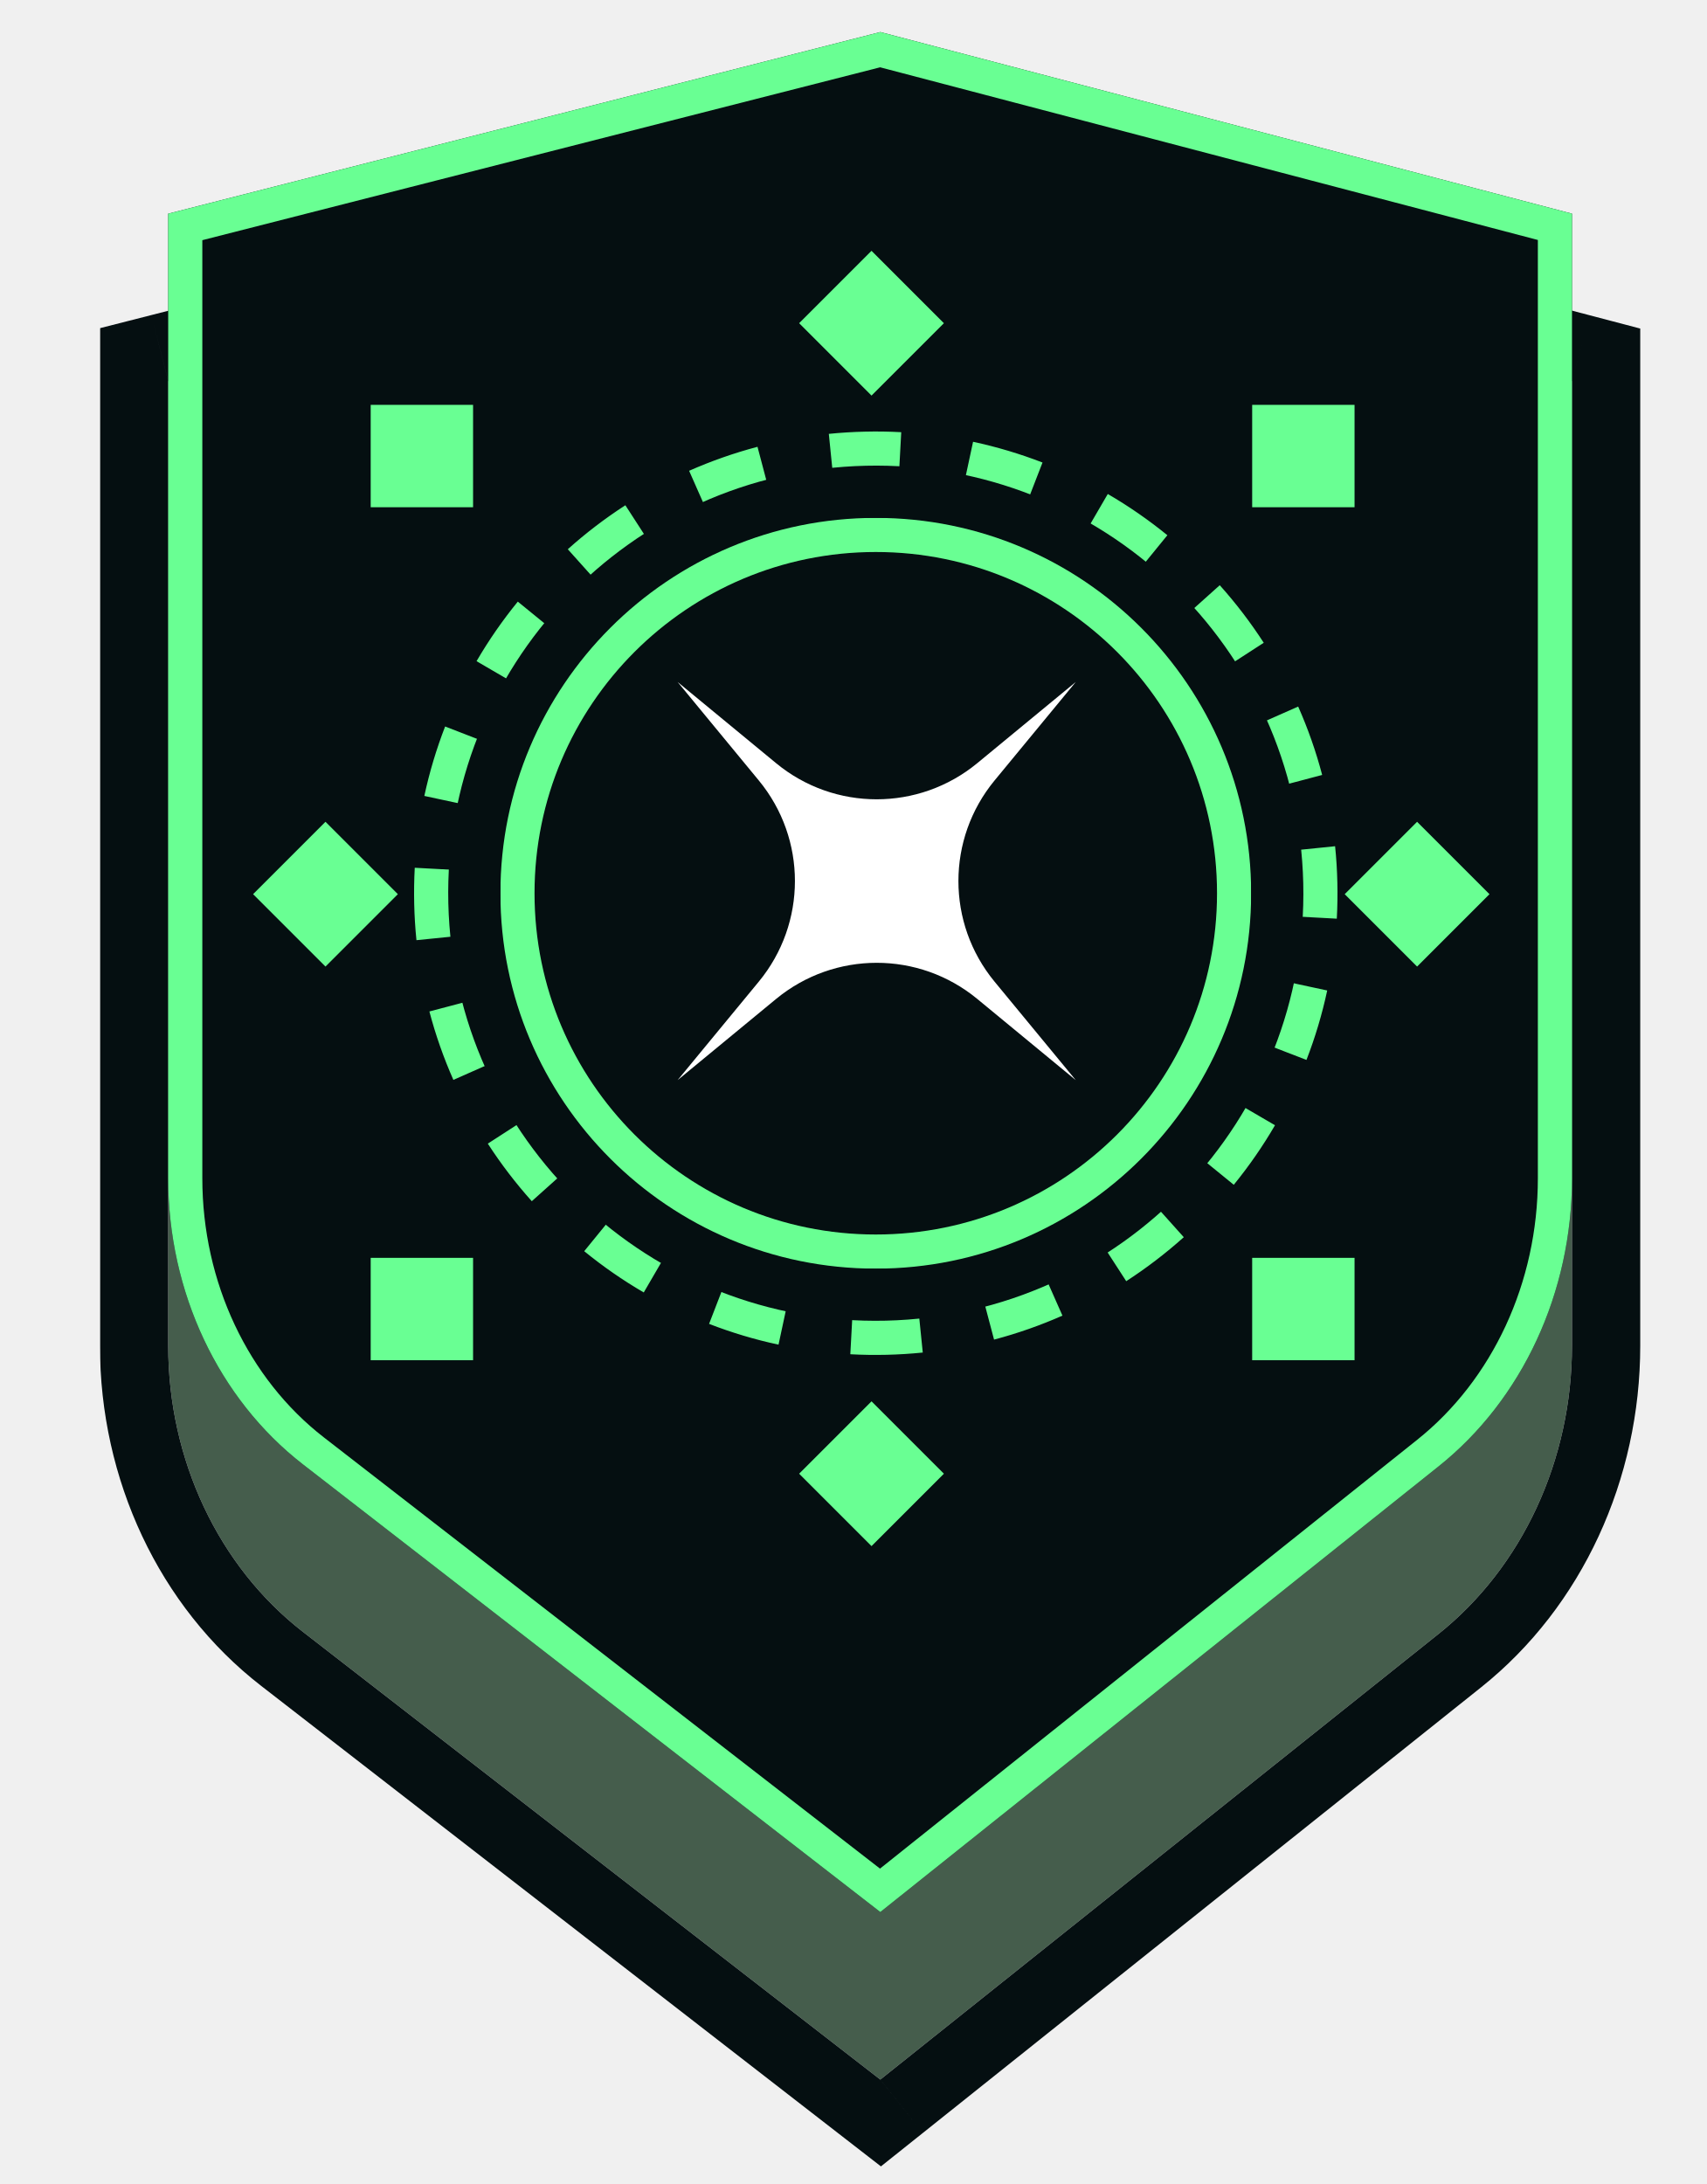
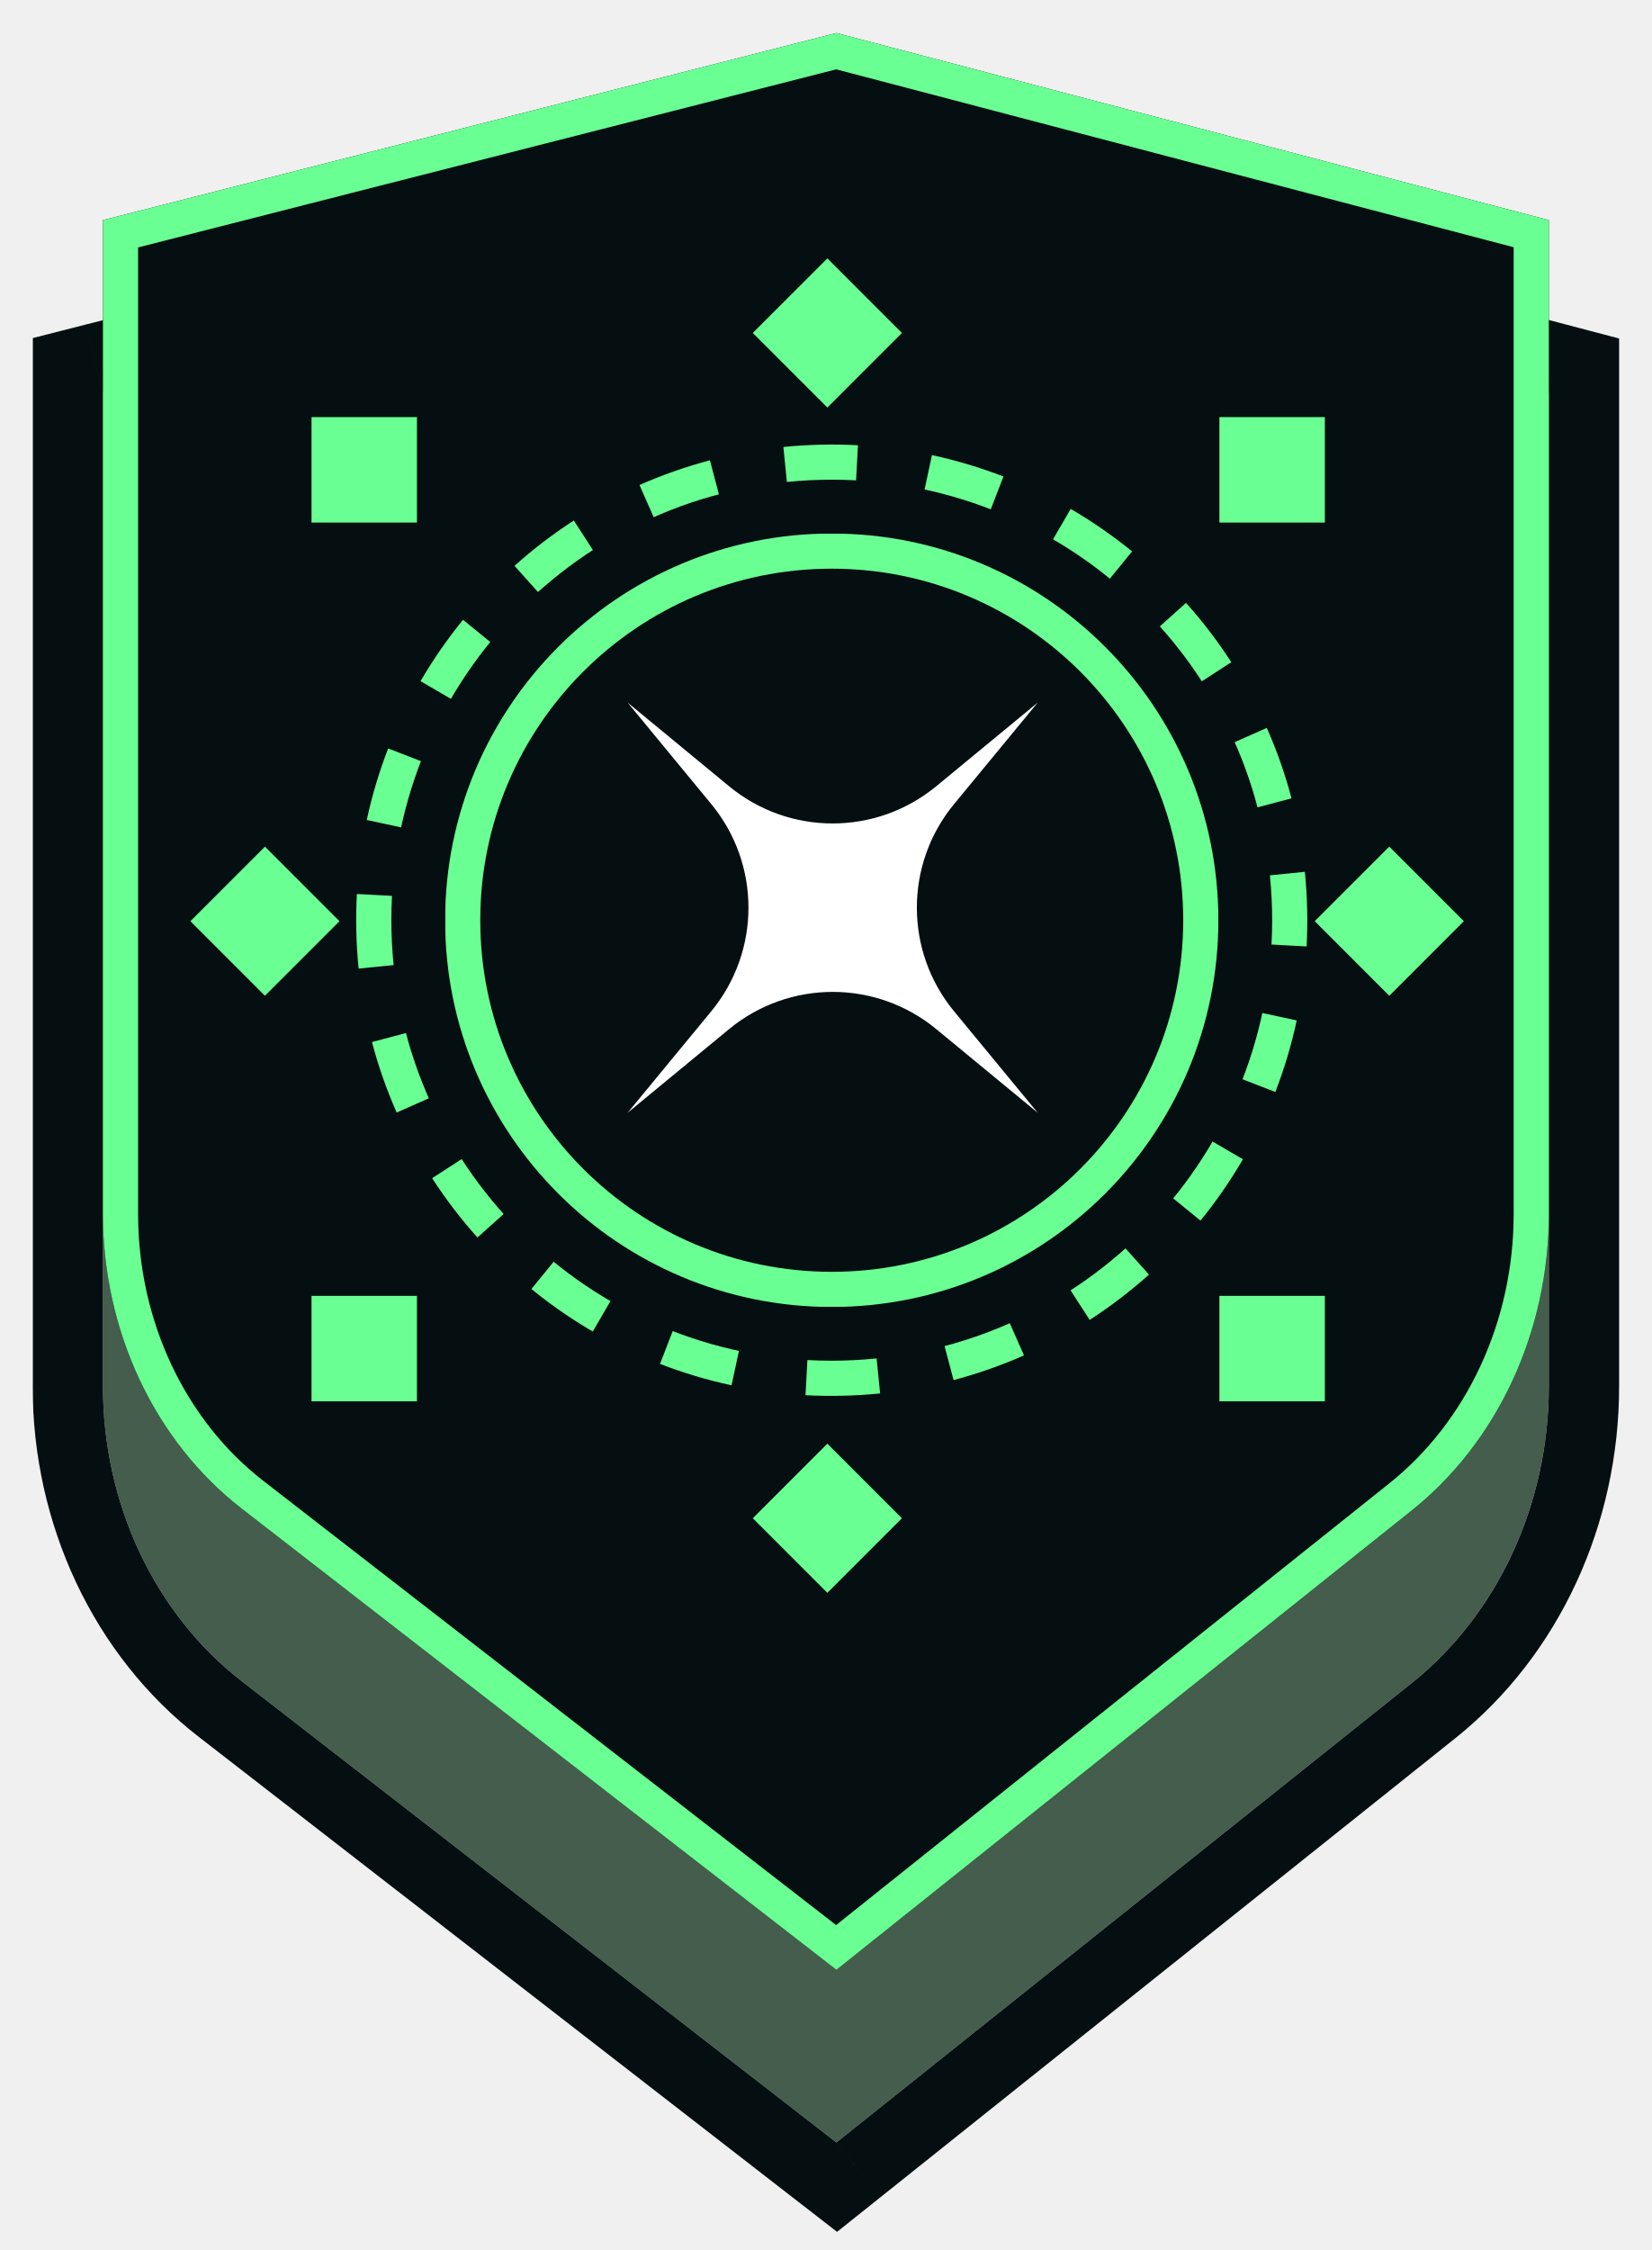
- <svg xmlns="http://www.w3.org/2000/svg" width="50" height="64" viewBox="0 0 50 64" fill="none">
-   <mask id="path-1-outside-1_2_2037" maskUnits="userSpaceOnUse" x="2.929" y="2.849" width="46" height="61" fill="black">
-     <rect fill="white" x="2.929" y="2.849" width="46" height="61" />
-     <path d="M25.797 60.94L8.877 47.82C6.402 45.901 4.929 42.774 4.929 39.437L4.929 11.171L25.797 5.849L46.066 11.171L46.066 39.437C46.066 42.78 44.612 45.92 42.157 47.88L25.797 60.94Z" />
+ <svg xmlns="http://www.w3.org/2000/svg" width="47" height="64" viewBox="0 0 47 64" fill="none">
+   <mask id="path-1-outside-1_2_2037" maskUnits="userSpaceOnUse" x="0.929" y="2.849" width="46" height="61" fill="black">
+     <rect fill="white" x="0.929" y="2.849" width="46" height="61" />
+     <path d="M23.797 60.94L6.877 47.82C4.402 45.901 2.929 42.774 2.929 39.437L2.929 11.171L23.797 5.849L44.066 11.171L44.066 39.437C44.066 42.78 42.612 45.92 40.157 47.88L23.797 60.94Z" />
  </mask>
-   <path d="M25.797 60.94L8.877 47.82C6.402 45.901 4.929 42.774 4.929 39.437L4.929 11.171L25.797 5.849L46.066 11.171L46.066 39.437C46.066 42.78 44.612 45.92 42.157 47.88L25.797 60.94Z" fill="#455D4C" />
-   <path d="M8.877 47.82L7.651 49.401L7.651 49.401L8.877 47.82ZM25.797 60.94L24.572 62.52L25.815 63.484L27.045 62.503L25.797 60.94ZM4.929 11.171L4.435 9.233L2.929 9.617L2.929 11.171L4.929 11.171ZM4.929 39.437L6.929 39.437L6.929 39.437L4.929 39.437ZM25.797 5.849L26.305 3.914L25.805 3.783L25.303 3.911L25.797 5.849ZM46.066 11.171L48.066 11.171L48.066 9.628L46.574 9.236L46.066 11.171ZM46.066 39.437L44.066 39.437L44.066 39.437L46.066 39.437ZM42.157 47.88L43.405 49.443L43.405 49.443L42.157 47.88ZM7.651 49.401L24.572 62.52L27.023 59.359L10.102 46.239L7.651 49.401ZM2.929 11.171L2.929 39.437L6.929 39.437L6.929 11.171L2.929 11.171ZM25.303 3.911L4.435 9.233L5.424 13.108L26.292 7.787L25.303 3.911ZM46.574 9.236L26.305 3.914L25.289 7.783L45.558 13.105L46.574 9.236ZM48.066 39.437L48.066 11.171L44.066 11.171L44.066 39.437L48.066 39.437ZM27.045 62.503L43.405 49.443L40.909 46.317L24.55 59.377L27.045 62.503ZM43.405 49.443C46.369 47.076 48.066 43.343 48.066 39.437L44.066 39.437C44.066 42.217 42.855 44.764 40.909 46.317L43.405 49.443ZM10.102 46.239C8.152 44.727 6.929 42.202 6.929 39.437L2.929 39.437C2.929 43.345 4.652 47.075 7.651 49.401L10.102 46.239Z" fill="#050F11" mask="url(#path-1-outside-1_2_2037)" />
+   <path d="M23.797 60.94L6.877 47.82C4.402 45.901 2.929 42.774 2.929 39.437L2.929 11.171L23.797 5.849L44.066 11.171L44.066 39.437C44.066 42.78 42.612 45.92 40.157 47.88L23.797 60.94Z" fill="#455D4C" />
+   <path d="M6.877 47.82L5.651 49.401L5.651 49.401L6.877 47.82ZM23.797 60.94L22.572 62.52L23.815 63.484L25.045 62.503L23.797 60.94ZM2.929 11.171L2.435 9.233L0.929 9.617L0.929 11.171L2.929 11.171ZM2.929 39.437L4.929 39.437L4.929 39.437L2.929 39.437ZM23.797 5.849L24.305 3.914L23.805 3.783L23.303 3.911L23.797 5.849ZM44.066 11.171L46.066 11.171L46.066 9.628L44.574 9.236L44.066 11.171ZM44.066 39.437L42.066 39.437L42.066 39.437L44.066 39.437ZM40.157 47.88L41.405 49.443L41.405 49.443L40.157 47.88ZM5.651 49.401L22.572 62.52L25.023 59.359L8.102 46.239L5.651 49.401ZM0.929 11.171L0.929 39.437L4.929 39.437L4.929 11.171L0.929 11.171ZM23.303 3.911L2.435 9.233L3.424 13.108L24.292 7.787L23.303 3.911ZM44.574 9.236L24.305 3.914L23.289 7.783L43.558 13.105L44.574 9.236ZM46.066 39.437L46.066 11.171L42.066 11.171L42.066 39.437L46.066 39.437ZM25.045 62.503L41.405 49.443L38.909 46.317L22.55 59.377L25.045 62.503ZM41.405 49.443C44.369 47.076 46.066 43.343 46.066 39.437L42.066 39.437C42.066 42.217 40.855 44.764 38.909 46.317L41.405 49.443ZM8.102 46.239C6.152 44.727 4.929 42.202 4.929 39.437L0.929 39.437C0.929 43.345 2.652 47.075 5.651 49.401L8.102 46.239Z" fill="#050F11" mask="url(#path-1-outside-1_2_2037)" />
  <mask id="path-3-inside-2_2_2037" fill="white">
-     <path d="M25.797 56.03L8.877 42.911C6.402 40.992 4.929 37.864 4.929 34.528L4.929 6.261L25.797 0.939L46.066 6.261V13.328V20.395V27.461L46.066 34.528C46.066 37.871 44.612 41.011 42.157 42.97L25.797 56.03Z" />
+     <path d="M23.797 56.03L6.877 42.911C4.402 40.992 2.929 37.864 2.929 34.528L2.929 6.261L23.797 0.939L44.066 6.261V13.328V20.395V27.461L44.066 34.528C44.066 37.871 42.612 41.011 40.157 42.97L23.797 56.03Z" />
  </mask>
-   <path d="M25.797 56.03L8.877 42.911C6.402 40.992 4.929 37.864 4.929 34.528L4.929 6.261L25.797 0.939L46.066 6.261V13.328V20.395V27.461L46.066 34.528C46.066 37.871 44.612 41.011 42.157 42.97L25.797 56.03Z" fill="#050F11" />
-   <path d="M8.877 42.911L8.264 43.701L8.264 43.701L8.877 42.911ZM25.797 56.03L25.184 56.821L25.806 57.303L26.421 56.812L25.797 56.03ZM4.929 6.261L4.682 5.292L3.929 5.484L3.929 6.261L4.929 6.261ZM4.929 34.528L5.929 34.528L5.929 34.528L4.929 34.528ZM25.797 0.939L26.051 -0.028L25.801 -0.093L25.55 -0.03L25.797 0.939ZM46.066 6.261H47.066V5.49L46.32 5.294L46.066 6.261ZM46.066 34.528L47.066 34.528L47.066 34.528L46.066 34.528ZM42.157 42.97L42.781 43.752L42.781 43.752L42.157 42.97ZM46.066 27.461L45.066 27.461L45.066 27.461L46.066 27.461ZM8.264 43.701L25.184 56.821L26.41 55.24L9.489 42.12L8.264 43.701ZM3.929 6.261L3.929 34.528L5.929 34.528L5.929 6.261L3.929 6.261ZM25.55 -0.03L4.682 5.292L5.176 7.23L26.044 1.908L25.55 -0.03ZM46.32 5.294L26.051 -0.028L25.543 1.907L45.812 7.228L46.32 5.294ZM26.421 56.812L42.781 43.752L41.533 42.189L25.173 55.249L26.421 56.812ZM42.781 43.752C45.49 41.589 47.066 38.152 47.066 34.528L45.066 34.528C45.066 37.589 43.733 40.432 41.533 42.189L42.781 43.752ZM9.489 42.12C7.277 40.405 5.929 37.579 5.929 34.528L3.929 34.528C3.929 38.15 5.527 41.579 8.264 43.701L9.489 42.12ZM47.066 20.395V13.328H45.066V20.395H47.066ZM47.066 13.328V6.261H45.066V13.328H47.066ZM47.066 34.528L47.066 27.461L45.066 27.461L45.066 34.528L47.066 34.528ZM47.066 27.461V20.395H45.066V27.461H47.066Z" fill="#69FF93" mask="url(#path-3-inside-2_2_2037)" />
-   <rect x="23.418" y="9.471" width="3" height="3" transform="rotate(-45 23.4179 9.47107)" fill="#69FF93" />
-   <rect x="39.406" y="26.203" width="3" height="3" transform="rotate(-45 39.4055 26.2035)" fill="#69FF93" />
-   <rect x="36.694" y="11.864" width="3" height="3" fill="#69FF93" />
-   <rect x="10.863" y="11.864" width="3" height="3" fill="#69FF93" />
-   <rect x="36.694" y="36.86" width="3" height="3" fill="#69FF93" />
-   <rect x="10.863" y="36.86" width="3" height="3" fill="#69FF93" />
-   <rect x="7.417" y="26.203" width="3" height="3" transform="rotate(-45 7.41678 26.2035)" fill="#69FF93" />
-   <rect x="23.418" y="43.186" width="3" height="3" transform="rotate(-45 23.4179 43.1859)" fill="#69FF93" />
-   <mask id="path-13-outside-3_2_2037" maskUnits="userSpaceOnUse" x="11.822" y="12.31" width="28.647" height="28.647" fill="black">
-     <rect fill="white" x="11.822" y="12.31" width="28.647" height="28.647" />
-     <path d="M38.191 25.882C38.352 32.8 32.875 38.539 25.957 38.701C19.039 38.863 13.3 33.386 13.138 26.468C12.976 19.549 18.453 13.81 25.371 13.648C32.289 13.487 38.029 18.964 38.191 25.882Z" />
+   <path d="M23.797 56.03L6.877 42.911C4.402 40.992 2.929 37.864 2.929 34.528L2.929 6.261L23.797 0.939L44.066 6.261V13.328V20.395V27.461L44.066 34.528C44.066 37.871 42.612 41.011 40.157 42.97L23.797 56.03Z" fill="#050F11" />
+   <path d="M6.877 42.911L6.264 43.701L6.264 43.701L6.877 42.911ZM23.797 56.03L23.184 56.821L23.806 57.303L24.421 56.812L23.797 56.03ZM2.929 6.261L2.682 5.292L1.929 5.484L1.929 6.261L2.929 6.261ZM2.929 34.528L3.929 34.528L3.929 34.528L2.929 34.528ZM23.797 0.939L24.051 -0.028L23.801 -0.093L23.55 -0.03L23.797 0.939ZM44.066 6.261H45.066V5.49L44.32 5.294L44.066 6.261ZM44.066 34.528L45.066 34.528L45.066 34.528L44.066 34.528ZM40.157 42.97L40.781 43.752L40.781 43.752L40.157 42.97ZM44.066 27.461L43.066 27.461L43.066 27.461L44.066 27.461ZM6.264 43.701L23.184 56.821L24.41 55.24L7.489 42.12L6.264 43.701ZM1.929 6.261L1.929 34.528L3.929 34.528L3.929 6.261L1.929 6.261ZM23.55 -0.03L2.682 5.292L3.176 7.23L24.044 1.908L23.55 -0.03ZM44.32 5.294L24.051 -0.028L23.543 1.907L43.812 7.228L44.32 5.294ZM24.421 56.812L40.781 43.752L39.533 42.189L23.173 55.249L24.421 56.812ZM40.781 43.752C43.49 41.589 45.066 38.152 45.066 34.528L43.066 34.528C43.066 37.589 41.733 40.432 39.533 42.189L40.781 43.752ZM7.489 42.12C5.277 40.405 3.929 37.579 3.929 34.528L1.929 34.528C1.929 38.15 3.527 41.579 6.264 43.701L7.489 42.12ZM45.066 20.395V13.328H43.066V20.395H45.066ZM45.066 13.328V6.261H43.066V13.328H45.066ZM45.066 34.528L45.066 27.461L43.066 27.461L43.066 34.528L45.066 34.528ZM45.066 27.461V20.395H43.066V27.461H45.066Z" fill="#69FF93" mask="url(#path-3-inside-2_2_2037)" />
+   <rect x="21.418" y="9.471" width="3" height="3" transform="rotate(-45 21.4179 9.47107)" fill="#69FF93" />
+   <rect x="37.406" y="26.203" width="3" height="3" transform="rotate(-45 37.4055 26.2035)" fill="#69FF93" />
+   <rect x="34.694" y="11.864" width="3" height="3" fill="#69FF93" />
+   <rect x="8.863" y="11.864" width="3" height="3" fill="#69FF93" />
+   <rect x="34.694" y="36.86" width="3" height="3" fill="#69FF93" />
+   <rect x="8.863" y="36.86" width="3" height="3" fill="#69FF93" />
+   <rect x="5.417" y="26.203" width="3" height="3" transform="rotate(-45 5.41678 26.2035)" fill="#69FF93" />
+   <rect x="21.418" y="43.186" width="3" height="3" transform="rotate(-45 21.4179 43.1859)" fill="#69FF93" />
+   <mask id="path-13-outside-3_2_2037" maskUnits="userSpaceOnUse" x="9.822" y="12.31" width="28.647" height="28.647" fill="black">
+     <rect fill="white" x="9.822" y="12.31" width="28.647" height="28.647" />
+     <path d="M36.191 25.882C36.352 32.8 30.875 38.539 23.957 38.701C17.039 38.863 11.3 33.386 11.138 26.468C10.976 19.549 16.453 13.81 23.371 13.648C30.289 13.487 36.029 18.964 36.191 25.882Z" />
  </mask>
-   <path d="M38.191 25.882C38.352 32.8 32.875 38.539 25.957 38.701C19.039 38.863 13.3 33.386 13.138 26.468C12.976 19.549 18.453 13.81 25.371 13.648C32.289 13.487 38.029 18.964 38.191 25.882Z" fill="#050F11" />
-   <path d="M38.69 25.87C38.682 25.526 38.661 25.186 38.627 24.849L37.632 24.949C37.663 25.261 37.683 25.575 37.691 25.894L38.69 25.87ZM38.262 22.837C38.086 22.171 37.859 21.526 37.585 20.907L36.671 21.311C36.923 21.883 37.133 22.478 37.295 23.092L38.262 22.837ZM36.613 19.108C36.242 18.533 35.826 17.99 35.372 17.483L34.627 18.151C35.047 18.619 35.43 19.12 35.773 19.651L36.613 19.108ZM33.893 16.072C33.365 15.642 32.803 15.252 32.212 14.908L31.709 15.772C32.255 16.09 32.773 16.449 33.261 16.847L33.893 16.072ZM30.369 14.021C29.738 13.776 29.083 13.579 28.41 13.435L28.2 14.412C28.821 14.546 29.425 14.727 30.008 14.953L30.369 14.021ZM26.383 13.164C26.045 13.146 25.704 13.14 25.36 13.149L25.383 14.148C25.701 14.141 26.017 14.146 26.329 14.163L26.383 13.164ZM25.36 13.149C25.016 13.157 24.675 13.178 24.338 13.212L24.439 14.207C24.75 14.175 25.065 14.156 25.383 14.148L25.36 13.149ZM22.326 13.577C21.66 13.753 21.015 13.98 20.396 14.254L20.801 15.168C21.372 14.916 21.967 14.706 22.581 14.544L22.326 13.577ZM18.597 15.226C18.023 15.597 17.48 16.013 16.973 16.467L17.64 17.212C18.108 16.792 18.61 16.409 19.14 16.066L18.597 15.226ZM15.561 17.946C15.131 18.474 14.741 19.036 14.397 19.627L15.261 20.13C15.579 19.584 15.939 19.066 16.336 18.578L15.561 17.946ZM13.51 21.47C13.265 22.101 13.069 22.756 12.924 23.429L13.902 23.639C14.035 23.017 14.217 22.413 14.442 21.831L13.51 21.47ZM12.654 25.456C12.635 25.794 12.63 26.135 12.638 26.479L13.638 26.456C13.63 26.138 13.635 25.822 13.652 25.51L12.654 25.456ZM12.638 26.479C12.646 26.823 12.667 27.164 12.701 27.501L13.696 27.4C13.665 27.089 13.645 26.774 13.638 26.456L12.638 26.479ZM13.066 29.513C13.242 30.179 13.469 30.823 13.743 31.443L14.658 31.038C14.405 30.467 14.195 29.872 14.033 29.257L13.066 29.513ZM14.715 33.242C15.087 33.816 15.502 34.359 15.957 34.866L16.701 34.199C16.282 33.731 15.898 33.229 15.555 32.699L14.715 33.242ZM17.436 36.278C17.963 36.708 18.525 37.098 19.116 37.442L19.62 36.578C19.074 36.26 18.555 35.9 18.067 35.503L17.436 36.278ZM20.959 38.329C21.59 38.574 22.245 38.77 22.919 38.915L23.128 37.937C22.507 37.804 21.903 37.622 21.32 37.397L20.959 38.329ZM24.945 39.185C25.283 39.204 25.625 39.209 25.969 39.201L25.945 38.201C25.627 38.209 25.312 38.204 24.999 38.187L24.945 39.185ZM25.969 39.201C26.313 39.193 26.653 39.172 26.99 39.138L26.89 38.143C26.578 38.174 26.263 38.194 25.945 38.201L25.969 39.201ZM29.002 38.773C29.668 38.597 30.313 38.37 30.932 38.096L30.527 37.181C29.956 37.434 29.361 37.644 28.747 37.806L29.002 38.773ZM32.731 37.124C33.306 36.752 33.849 36.337 34.356 35.882L33.688 35.138C33.22 35.557 32.718 35.941 32.188 36.284L32.731 37.124ZM35.767 34.403C36.197 33.876 36.587 33.314 36.931 32.722L36.067 32.219C35.749 32.765 35.389 33.284 34.992 33.771L35.767 34.403ZM37.818 30.88C38.063 30.249 38.26 29.594 38.404 28.92L37.427 28.71C37.293 29.332 37.112 29.936 36.886 30.518L37.818 30.88ZM38.675 26.894C38.693 26.555 38.698 26.214 38.69 25.87L37.691 25.894C37.698 26.212 37.693 26.527 37.676 26.84L38.675 26.894ZM39.19 25.858C39.182 25.502 39.16 25.148 39.124 24.798L37.135 25C37.165 25.298 37.184 25.6 37.191 25.905L39.19 25.858ZM38.745 22.709C38.563 22.017 38.327 21.348 38.042 20.705L36.213 21.514C36.456 22.061 36.656 22.631 36.812 23.22L38.745 22.709ZM37.033 18.836C36.647 18.24 36.216 17.676 35.744 17.149L34.255 18.484C34.657 18.933 35.025 19.414 35.353 19.922L37.033 18.836ZM34.209 15.684C33.661 15.238 33.077 14.833 32.463 14.476L31.457 16.204C31.98 16.509 32.478 16.853 32.945 17.234L34.209 15.684ZM30.55 13.554C29.894 13.3 29.214 13.096 28.515 12.946L28.095 14.901C28.69 15.029 29.269 15.203 29.827 15.419L30.55 13.554ZM26.41 12.665C26.059 12.646 25.705 12.64 25.348 12.649L25.395 14.648C25.7 14.641 26.002 14.646 26.302 14.662L26.41 12.665ZM25.348 12.649C24.991 12.657 24.637 12.679 24.288 12.714L24.489 14.704C24.788 14.674 25.09 14.655 25.395 14.648L25.348 12.649ZM22.198 13.093C21.507 13.276 20.837 13.512 20.194 13.796L21.003 15.626C21.55 15.383 22.12 15.183 22.709 15.027L22.198 13.093ZM18.326 14.806C17.729 15.192 17.165 15.623 16.639 16.095L17.974 17.584C18.422 17.182 18.903 16.814 19.412 16.485L18.326 14.806ZM15.174 17.63C14.727 18.178 14.322 18.762 13.965 19.375L15.693 20.382C15.998 19.859 16.343 19.361 16.724 18.894L15.174 17.63ZM13.044 21.289C12.79 21.945 12.585 22.625 12.435 23.324L14.391 23.744C14.518 23.148 14.692 22.57 14.909 22.012L13.044 21.289ZM12.154 25.429C12.135 25.78 12.13 26.134 12.138 26.491L14.137 26.444C14.13 26.139 14.135 25.837 14.151 25.537L12.154 25.429ZM12.138 26.491C12.146 26.848 12.168 27.201 12.204 27.551L14.194 27.35C14.164 27.051 14.145 26.749 14.137 26.444L12.138 26.491ZM12.583 29.64C12.765 30.332 13.002 31.002 13.286 31.645L15.115 30.836C14.873 30.288 14.672 29.718 14.517 29.13L12.583 29.64ZM14.295 33.513C14.681 34.11 15.113 34.674 15.584 35.2L17.074 33.865C16.671 33.416 16.304 32.936 15.975 32.427L14.295 33.513ZM17.12 36.665C17.668 37.112 18.251 37.517 18.865 37.874L19.871 36.146C19.348 35.841 18.851 35.496 18.383 35.115L17.12 36.665ZM20.779 38.795C21.434 39.049 22.114 39.254 22.814 39.404L23.233 37.448C22.638 37.321 22.059 37.147 21.501 36.93L20.779 38.795ZM24.918 39.685C25.269 39.704 25.623 39.709 25.98 39.701L25.934 37.701C25.628 37.709 25.326 37.704 25.026 37.688L24.918 39.685ZM25.98 39.701C26.337 39.693 26.691 39.67 27.041 39.635L26.839 37.645C26.541 37.675 26.239 37.694 25.934 37.701L25.98 39.701ZM29.13 39.256C29.822 39.073 30.491 38.837 31.134 38.553L30.325 36.724C29.778 36.966 29.208 37.167 28.619 37.322L29.13 39.256ZM33.003 37.544C33.599 37.158 34.163 36.726 34.69 36.255L33.355 34.765C32.906 35.168 32.425 35.535 31.917 35.864L33.003 37.544ZM36.155 34.719C36.601 34.171 37.006 33.588 37.363 32.974L35.635 31.968C35.33 32.491 34.986 32.988 34.605 33.456L36.155 34.719ZM38.285 31.06C38.539 30.405 38.743 29.725 38.893 29.025L36.938 28.605C36.81 29.201 36.636 29.78 36.42 30.338L38.285 31.06ZM39.174 26.921C39.193 26.57 39.199 26.215 39.19 25.858L37.191 25.905C37.198 26.21 37.193 26.513 37.177 26.812L39.174 26.921Z" fill="#69FF93" mask="url(#path-13-outside-3_2_2037)" />
-   <mask id="path-15-outside-4_2_2037" maskUnits="userSpaceOnUse" x="14.664" y="15.176" width="22" height="22" fill="black">
-     <rect fill="white" x="14.664" y="15.176" width="22" height="22" />
-     <path d="M35.664 26.176C35.664 31.699 31.187 36.176 25.664 36.176C20.141 36.176 15.664 31.699 15.664 26.176C15.664 20.653 20.141 16.176 25.664 16.176C31.187 16.176 35.664 20.653 35.664 26.176Z" />
+   <path d="M36.191 25.882C36.352 32.8 30.875 38.539 23.957 38.701C17.039 38.863 11.3 33.386 11.138 26.468C10.976 19.549 16.453 13.81 23.371 13.648C30.289 13.487 36.029 18.964 36.191 25.882Z" fill="#050F11" />
+   <path d="M36.69 25.87C36.682 25.526 36.661 25.186 36.627 24.849L35.632 24.949C35.663 25.261 35.683 25.575 35.691 25.894L36.69 25.87ZM36.262 22.837C36.086 22.171 35.859 21.526 35.585 20.907L34.671 21.311C34.923 21.883 35.133 22.478 35.295 23.092L36.262 22.837ZM34.613 19.108C34.242 18.533 33.826 17.99 33.372 17.483L32.627 18.151C33.047 18.619 33.43 19.12 33.773 19.651L34.613 19.108ZM31.893 16.072C31.365 15.642 30.803 15.252 30.212 14.908L29.709 15.772C30.255 16.09 30.773 16.449 31.261 16.847L31.893 16.072ZM28.369 14.021C27.738 13.776 27.083 13.579 26.41 13.435L26.2 14.412C26.821 14.546 27.425 14.727 28.008 14.953L28.369 14.021ZM24.383 13.164C24.045 13.146 23.704 13.14 23.36 13.149L23.383 14.148C23.701 14.141 24.017 14.146 24.329 14.163L24.383 13.164ZM23.36 13.149C23.016 13.157 22.675 13.178 22.338 13.212L22.439 14.207C22.75 14.175 23.065 14.156 23.383 14.148L23.36 13.149ZM20.326 13.577C19.66 13.753 19.015 13.98 18.396 14.254L18.801 15.168C19.372 14.916 19.967 14.706 20.581 14.544L20.326 13.577ZM16.597 15.226C16.023 15.597 15.479 16.013 14.973 16.467L15.64 17.212C16.108 16.792 16.61 16.409 17.14 16.066L16.597 15.226ZM13.561 17.946C13.131 18.474 12.741 19.036 12.397 19.627L13.261 20.13C13.579 19.584 13.939 19.066 14.336 18.578L13.561 17.946ZM11.51 21.47C11.265 22.101 11.069 22.756 10.924 23.429L11.902 23.639C12.035 23.017 12.217 22.413 12.442 21.831L11.51 21.47ZM10.654 25.456C10.635 25.794 10.63 26.135 10.638 26.479L11.638 26.456C11.63 26.138 11.635 25.822 11.652 25.51L10.654 25.456ZM10.638 26.479C10.646 26.823 10.667 27.164 10.701 27.501L11.696 27.4C11.665 27.089 11.645 26.774 11.638 26.456L10.638 26.479ZM11.066 29.513C11.242 30.179 11.469 30.823 11.743 31.443L12.658 31.038C12.405 30.467 12.195 29.872 12.033 29.257L11.066 29.513ZM12.715 33.242C13.087 33.816 13.502 34.359 13.957 34.866L14.701 34.199C14.282 33.731 13.898 33.229 13.555 32.699L12.715 33.242ZM15.436 36.278C15.963 36.708 16.525 37.098 17.116 37.442L17.62 36.578C17.074 36.26 16.555 35.9 16.067 35.503L15.436 36.278ZM18.959 38.329C19.59 38.574 20.245 38.77 20.919 38.915L21.128 37.937C20.507 37.804 19.903 37.622 19.32 37.397L18.959 38.329ZM22.945 39.185C23.283 39.204 23.625 39.209 23.969 39.201L23.945 38.201C23.627 38.209 23.312 38.204 22.999 38.187L22.945 39.185ZM23.969 39.201C24.313 39.193 24.653 39.172 24.99 39.138L24.89 38.143C24.578 38.174 24.263 38.194 23.945 38.201L23.969 39.201ZM27.002 38.773C27.668 38.597 28.313 38.37 28.932 38.096L28.527 37.181C27.956 37.434 27.361 37.644 26.747 37.806L27.002 38.773ZM30.731 37.124C31.306 36.752 31.849 36.337 32.356 35.882L31.688 35.138C31.22 35.557 30.718 35.941 30.188 36.284L30.731 37.124ZM33.767 34.403C34.197 33.876 34.587 33.314 34.931 32.722L34.067 32.219C33.749 32.765 33.389 33.284 32.992 33.771L33.767 34.403ZM35.818 30.88C36.063 30.249 36.26 29.594 36.404 28.92L35.427 28.71C35.293 29.332 35.112 29.936 34.886 30.518L35.818 30.88ZM36.675 26.894C36.693 26.555 36.698 26.214 36.69 25.87L35.691 25.894C35.698 26.212 35.693 26.527 35.676 26.84L36.675 26.894ZM37.19 25.858C37.182 25.502 37.16 25.148 37.124 24.798L35.135 25C35.165 25.298 35.184 25.6 35.191 25.905L37.19 25.858ZM36.745 22.709C36.563 22.017 36.327 21.348 36.042 20.705L34.213 21.514C34.456 22.061 34.656 22.631 34.812 23.22L36.745 22.709ZM35.033 18.836C34.647 18.24 34.216 17.676 33.744 17.149L32.255 18.484C32.657 18.933 33.025 19.414 33.353 19.922L35.033 18.836ZM32.209 15.684C31.661 15.238 31.077 14.833 30.463 14.476L29.457 16.204C29.98 16.509 30.478 16.853 30.945 17.234L32.209 15.684ZM28.55 13.554C27.894 13.3 27.214 13.096 26.515 12.946L26.095 14.901C26.69 15.029 27.269 15.203 27.827 15.419L28.55 13.554ZM24.41 12.665C24.059 12.646 23.705 12.64 23.348 12.649L23.395 14.648C23.7 14.641 24.002 14.646 24.302 14.662L24.41 12.665ZM23.348 12.649C22.991 12.657 22.637 12.679 22.288 12.714L22.489 14.704C22.788 14.674 23.09 14.655 23.395 14.648L23.348 12.649ZM20.198 13.093C19.507 13.276 18.837 13.512 18.194 13.796L19.003 15.626C19.55 15.383 20.12 15.183 20.709 15.027L20.198 13.093ZM16.326 14.806C15.729 15.192 15.165 15.623 14.639 16.095L15.974 17.584C16.422 17.182 16.903 16.814 17.412 16.485L16.326 14.806ZM13.174 17.63C12.727 18.178 12.322 18.762 11.965 19.375L13.693 20.382C13.998 19.859 14.343 19.361 14.724 18.894L13.174 17.63ZM11.044 21.289C10.79 21.945 10.585 22.625 10.435 23.324L12.391 23.744C12.518 23.148 12.692 22.57 12.909 22.012L11.044 21.289ZM10.154 25.429C10.135 25.78 10.13 26.134 10.138 26.491L12.137 26.444C12.13 26.139 12.135 25.837 12.151 25.537L10.154 25.429ZM10.138 26.491C10.146 26.848 10.168 27.201 10.204 27.551L12.194 27.35C12.164 27.051 12.145 26.749 12.137 26.444L10.138 26.491ZM10.583 29.64C10.765 30.332 11.002 31.002 11.286 31.645L13.115 30.836C12.873 30.288 12.672 29.718 12.517 29.13L10.583 29.64ZM12.295 33.513C12.681 34.11 13.113 34.674 13.584 35.2L15.074 33.865C14.671 33.416 14.304 32.936 13.975 32.427L12.295 33.513ZM15.12 36.665C15.668 37.112 16.251 37.517 16.865 37.874L17.871 36.146C17.348 35.841 16.851 35.496 16.383 35.115L15.12 36.665ZM18.779 38.795C19.434 39.049 20.114 39.254 20.814 39.404L21.233 37.448C20.638 37.321 20.059 37.147 19.501 36.93L18.779 38.795ZM22.918 39.685C23.269 39.704 23.623 39.709 23.98 39.701L23.934 37.701C23.628 37.709 23.326 37.704 23.026 37.688L22.918 39.685ZM23.98 39.701C24.337 39.693 24.691 39.67 25.041 39.635L24.839 37.645C24.541 37.675 24.239 37.694 23.934 37.701L23.98 39.701ZM27.13 39.256C27.822 39.073 28.491 38.837 29.134 38.553L28.325 36.724C27.778 36.966 27.208 37.167 26.619 37.322L27.13 39.256ZM31.003 37.544C31.599 37.158 32.163 36.726 32.69 36.255L31.355 34.765C30.906 35.168 30.425 35.535 29.917 35.864L31.003 37.544ZM34.155 34.719C34.601 34.171 35.006 33.588 35.363 32.974L33.635 31.968C33.33 32.491 32.986 32.988 32.605 33.456L34.155 34.719ZM36.285 31.06C36.539 30.405 36.743 29.725 36.893 29.025L34.938 28.605C34.81 29.201 34.636 29.78 34.42 30.338L36.285 31.06ZM37.174 26.921C37.193 26.57 37.199 26.215 37.19 25.858L35.191 25.905C35.198 26.21 35.193 26.513 35.177 26.812L37.174 26.921Z" fill="#69FF93" mask="url(#path-13-outside-3_2_2037)" />
+   <mask id="path-15-outside-4_2_2037" maskUnits="userSpaceOnUse" x="12.664" y="15.176" width="22" height="22" fill="black">
+     <rect fill="white" x="12.664" y="15.176" width="22" height="22" />
+     <path d="M33.664 26.176C33.664 31.699 29.187 36.176 23.664 36.176C18.141 36.176 13.664 31.699 13.664 26.176C13.664 20.653 18.141 16.176 23.664 16.176C29.187 16.176 33.664 20.653 33.664 26.176Z" />
  </mask>
-   <path d="M35.664 26.176C35.664 31.699 31.187 36.176 25.664 36.176C20.141 36.176 15.664 31.699 15.664 26.176C15.664 20.653 20.141 16.176 25.664 16.176C31.187 16.176 35.664 20.653 35.664 26.176Z" fill="#050F11" />
-   <path d="M34.664 26.176C34.664 31.146 30.635 35.176 25.664 35.176V37.176C31.739 37.176 36.664 32.251 36.664 26.176H34.664ZM25.664 35.176C20.694 35.176 16.664 31.146 16.664 26.176H14.664C14.664 32.251 19.589 37.176 25.664 37.176V35.176ZM16.664 26.176C16.664 21.205 20.694 17.176 25.664 17.176V15.176C19.589 15.176 14.664 20.101 14.664 26.176H16.664ZM25.664 17.176C30.635 17.176 34.664 21.205 34.664 26.176H36.664C36.664 20.101 31.739 15.176 25.664 15.176V17.176Z" fill="#69FF93" mask="url(#path-15-outside-4_2_2037)" />
-   <path d="M28.638 22.364C26.926 23.775 24.455 23.776 22.745 22.366L19.857 19.985L22.238 22.873C23.648 24.584 23.647 27.054 22.236 28.766L19.857 31.652L22.743 29.273C24.455 27.862 26.925 27.861 28.636 29.271L31.524 31.652L29.143 28.764C27.733 27.053 27.733 24.583 29.145 22.871L31.524 19.985L28.638 22.364Z" fill="white" />
+   <path d="M33.664 26.176C33.664 31.699 29.187 36.176 23.664 36.176C18.141 36.176 13.664 31.699 13.664 26.176C13.664 20.653 18.141 16.176 23.664 16.176C29.187 16.176 33.664 20.653 33.664 26.176Z" fill="#050F11" />
+   <path d="M32.664 26.176C32.664 31.146 28.635 35.176 23.664 35.176V37.176C29.739 37.176 34.664 32.251 34.664 26.176H32.664ZM23.664 35.176C18.694 35.176 14.664 31.146 14.664 26.176H12.664C12.664 32.251 17.589 37.176 23.664 37.176V35.176ZM14.664 26.176C14.664 21.205 18.694 17.176 23.664 17.176V15.176C17.589 15.176 12.664 20.101 12.664 26.176H14.664ZM23.664 17.176C28.635 17.176 32.664 21.205 32.664 26.176H34.664C34.664 20.101 29.739 15.176 23.664 15.176V17.176Z" fill="#69FF93" mask="url(#path-15-outside-4_2_2037)" />
+   <path d="M26.638 22.364C24.926 23.775 22.455 23.776 20.745 22.366L17.857 19.985L20.238 22.873C21.648 24.584 21.647 27.054 20.236 28.766L17.857 31.652L20.743 29.273C22.455 27.862 24.925 27.861 26.636 29.271L29.524 31.652L27.143 28.764C25.733 27.053 25.733 24.583 27.145 22.871L29.524 19.985L26.638 22.364Z" fill="white" />
</svg>
